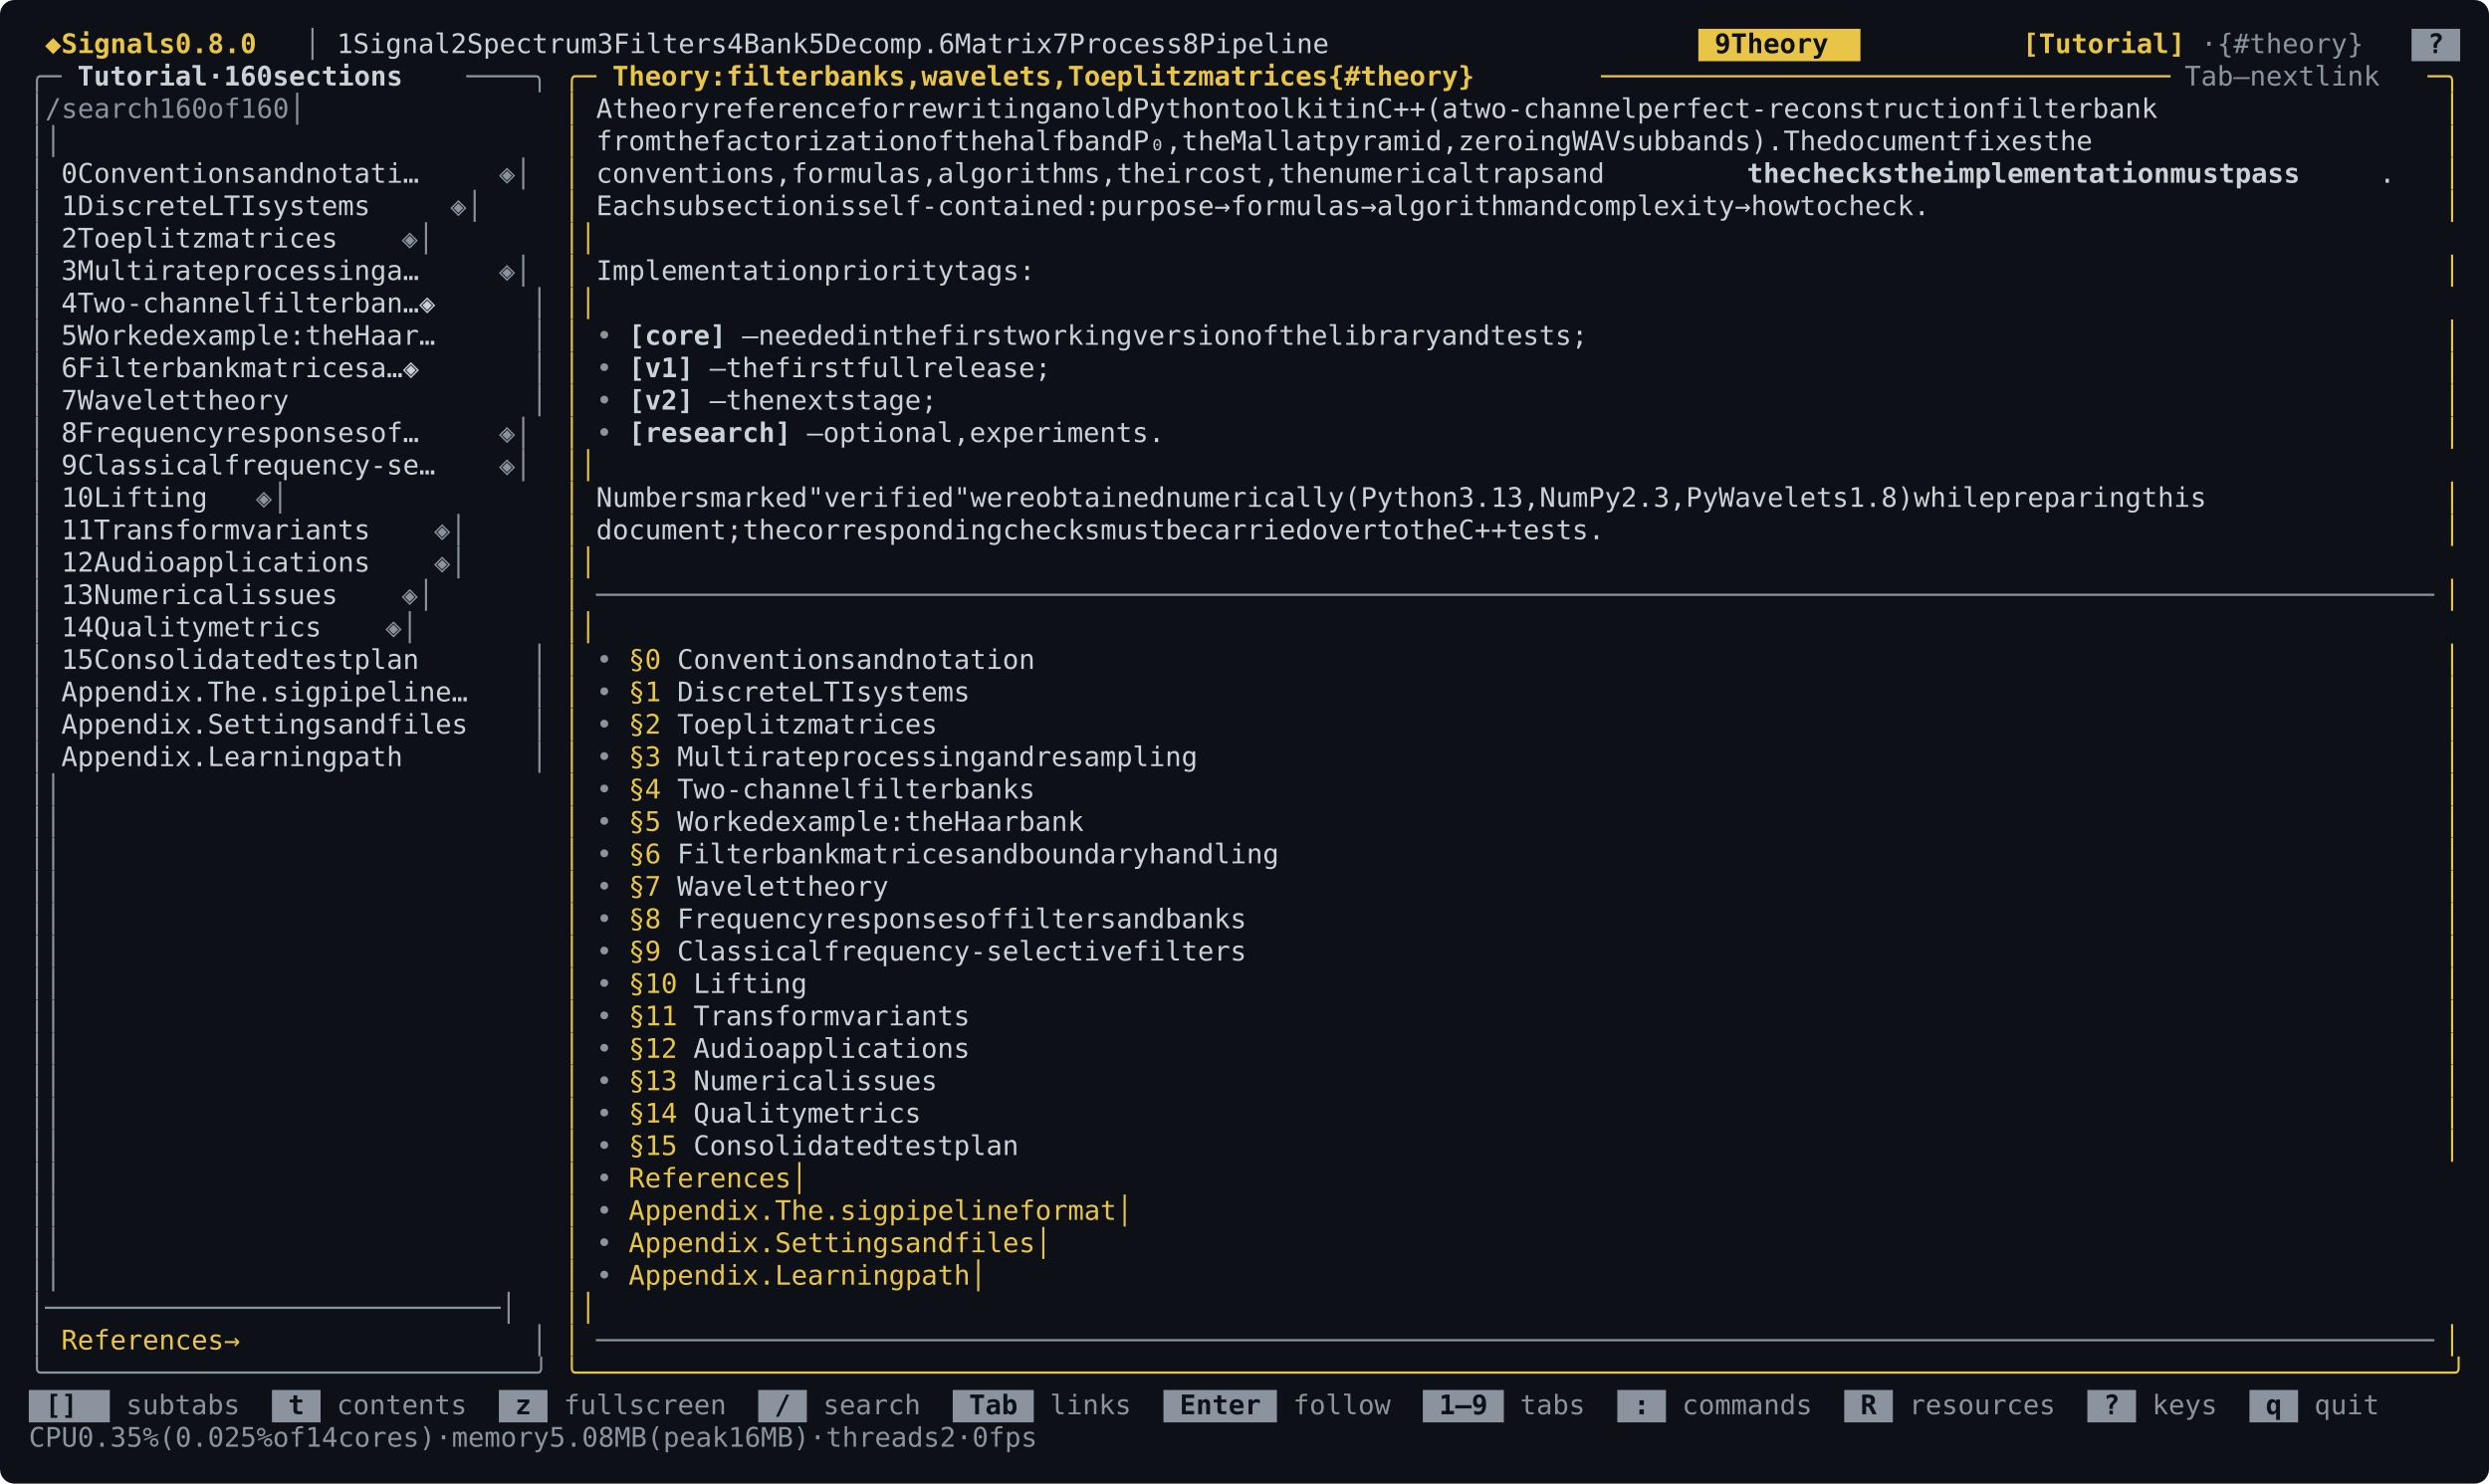
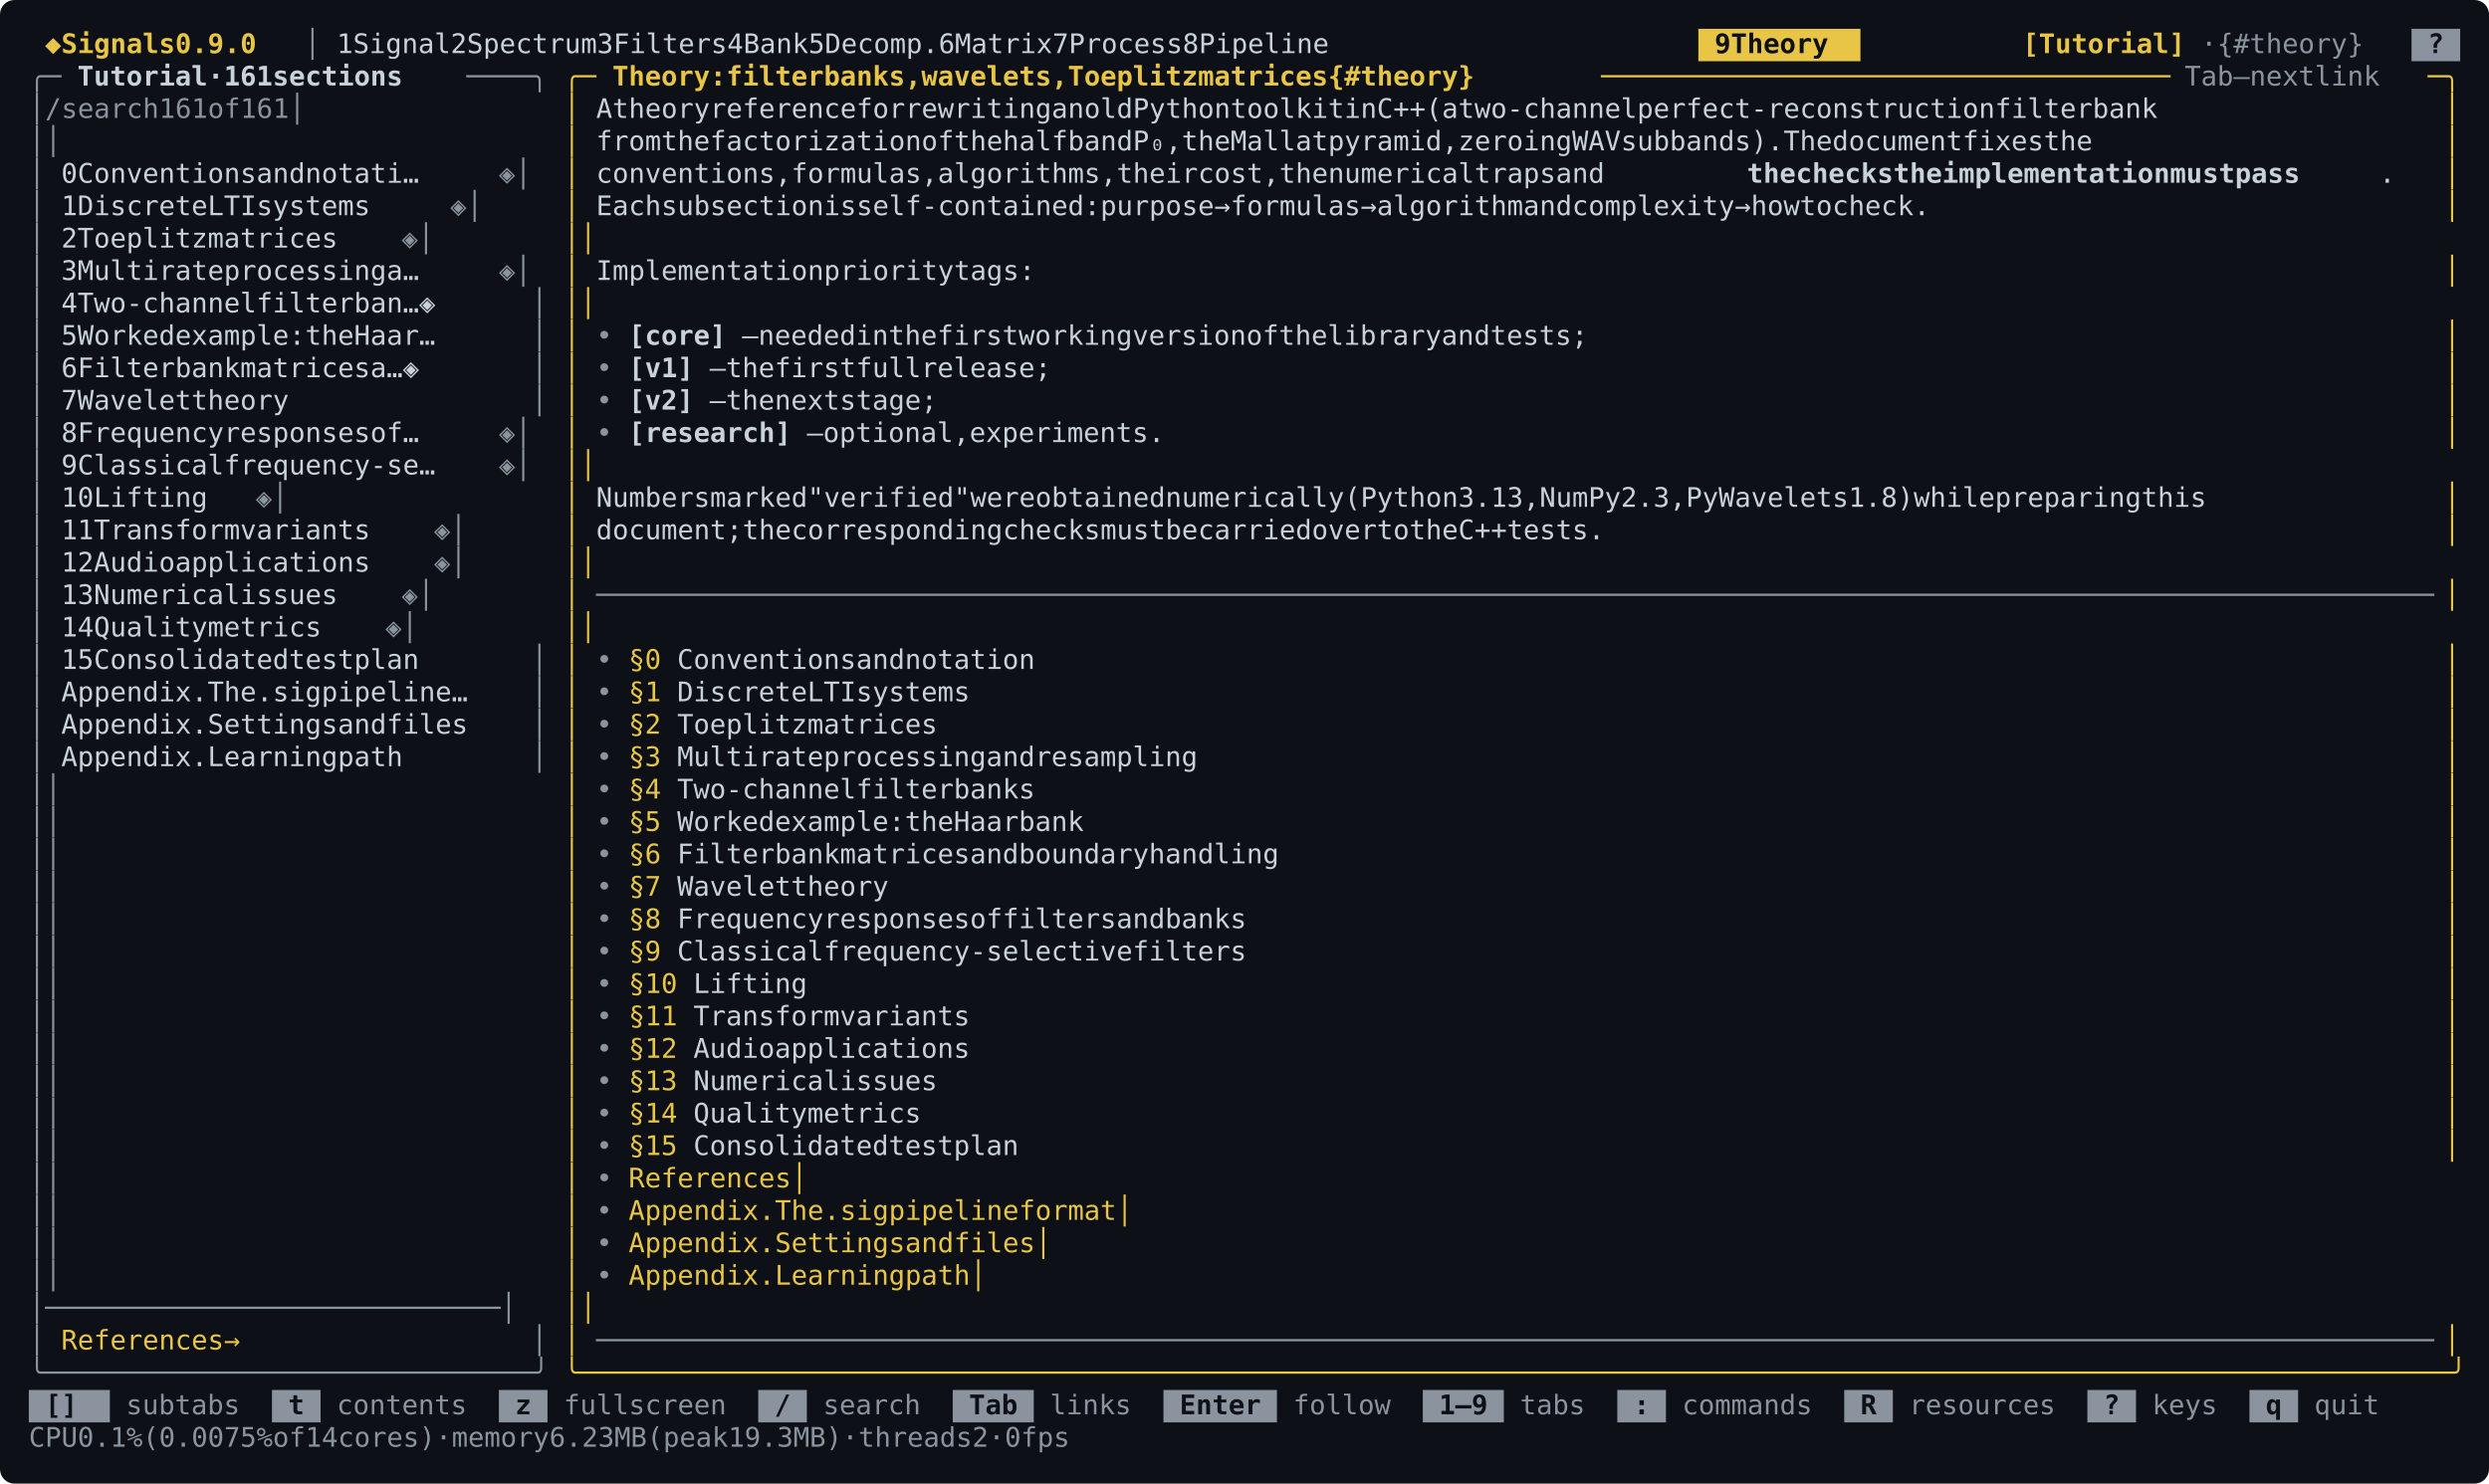
<svg xmlns="http://www.w3.org/2000/svg" width="1382" height="824" viewBox="0 0 1382 824" font-family="ui-monospace, SFMono-Regular, Menlo, Consolas, &quot;DejaVu Sans Mono&quot;, &quot;Liberation Mono&quot;, monospace" font-size="15">
  <rect width="1382" height="824" rx="8" fill="#0d1117" />
  <rect x="943" y="16" width="90" height="18" fill="#e8c547" />
  <rect x="1339" y="16" width="27" height="18" fill="#8b949e" />
-   <text x="25 43 52 61 70 79 88 97 115 124 133 142 151" y="29.5" fill="#e8c547" font-weight="bold">◆Signals0.8.0</text>
+   <text x="25 43 52 61 70 79 88 97 115 124 133 142 151" y="29.5" fill="#e8c547" font-weight="bold">◆Signals0.9.0</text>
  <text x="169" y="29.5" fill="#8b949e">│</text>
  <text x="187 205 214 223 232 241 250 277 295 304 313 322 331 340 349 358 385 403 412 421 430 439 448 457 484 502 511 520 529 556 574 583 592 601 610 619 628 655 673 682 691 700 709 718 745 763 772 781 790 799 808 817 844 862 871 880 889 898 907 916 925" y="29.5" fill="#c9d1d9">1Signal2Spectrum3Filters4Bank5Decomp.6Matrix7Process8Pipeline</text>
  <text x="952 970 979 988 997 1006 1015" y="29.5" fill="#0d1117" font-weight="bold">9Theory</text>
  <text x="1123 1132 1141 1150 1159 1168 1177 1186 1195 1204" y="29.5" fill="#e8c547" font-weight="bold">[Tutorial]</text>
  <text x="1222 1240 1249 1258 1267 1276 1285 1294 1303 1312" y="29.5" fill="#8b949e">·{#theory}</text>
  <text x="1348" y="29.5" fill="#0d1117" font-weight="bold">?</text>
  <text x="16 25" y="47.5" fill="#8b949e">╭─</text>
-   <text x="43 52 61 70 79 88 97 106 124 142 151 160 178 187 196 205 214 223 232 241" y="47.5" fill="#c9d1d9" font-weight="bold">Tutorial·160sections</text>
+   <text x="43 52 61 70 79 88 97 106 124 142 151 160 178 187 196 205 214 223 232 241" y="47.5" fill="#c9d1d9" font-weight="bold">Tutorial·161sections</text>
  <text x="259 268 277 286 295" y="47.5" fill="#8b949e">────╮</text>
  <text x="313 322" y="47.5" fill="#e8c547">╭─</text>
  <text x="340 349 358 367 376 385 394 412 421 430 439 448 457 475 484 493 502 511 520 538 547 556 565 574 583 592 601 610 628 637 646 655 664 673 682 691 709 718 727 736 745 754 763 772 799 808 817 826 835 844 853 862 871" y="47.5" fill="#e8c547" font-weight="bold">Theory:filterbanks,wavelets,Toeplitzmatrices{#theory}</text>
  <text x="889 898 907 916 925 934 943 952 961 970 979 988 997 1006 1015 1024 1033 1042 1051 1060 1069 1078 1087 1096 1105 1114 1123 1132 1141 1150 1159 1168 1177 1186 1195" y="47.5" fill="#e8c547">───────────────────────────────────</text>
  <text x="1213 1222 1231 1249 1267 1276 1285 1294 1312 1321 1330 1339" y="47.5" fill="#8b949e">Tab—nextlink</text>
  <text x="1348 1357" y="47.5" fill="#e8c547">─╮</text>
-   <text x="16 34 52 61 70 79 88 97 196 205 214 232 241 259 268 277 295" y="65.5" fill="#8b949e">│/search160of160│</text>
+   <text x="16 34 52 61 70 79 88 97 196 205 214 232 241 259 268 277 295" y="65.5" fill="#8b949e">│/search161of161│</text>
  <text x="313" y="65.5" fill="#e8c547">│</text>
  <text x="331 349 358 367 376 385 394 412 421 430 439 448 457 466 475 484 502 511 520 538 547 556 565 574 583 592 601 610 628 637 655 664 673 691 700 709 718 727 736 754 763 772 781 790 799 808 826 835 853 862 871 889 898 916 925 934 943 952 961 970 979 988 997 1006 1024 1033 1042 1051 1060 1069 1078 1087 1096 1105 1114 1123 1132 1141 1150 1159 1168 1177 1186 1195 1204 1213 1231 1240 1249 1258 1267 1276 1294 1303 1312 1321" y="65.5" fill="#c9d1d9">AtheoryreferenceforrewritinganoldPythontoolkitinC++(atwo-channelperfect-reconstructionfilterbank</text>
  <text x="1357" y="65.5" fill="#e8c547">│</text>
  <text x="16 295" y="83.5" fill="#8b949e">││</text>
  <text x="313" y="83.5" fill="#e8c547">│</text>
  <text x="331 340 349 358 376 385 394 412 421 430 439 448 457 466 475 484 493 502 511 520 538 547 565 574 583 601 610 619 628 637 646 655 664 682 691 700 718 727 736 754 763 772 781 790 799 817 826 835 844 853 862 871 880 898 907 916 925 934 943 952 970 979 988 1006 1015 1024 1033 1042 1051 1060 1069 1078 1087 1105 1114 1123 1141 1150 1159 1168 1177 1186 1195 1204 1222 1231 1240 1249 1258 1276 1285 1294" y="83.5" fill="#c9d1d9">fromthefactorizationofthehalfbandP₀,theMallatpyramid,zeroingWAVsubbands).Thedocumentfixesthe</text>
  <text x="1357" y="83.5" fill="#e8c547">│</text>
  <text x="16" y="101.5" fill="#8b949e">│</text>
  <text x="34 61 70 79 88 97 106 115 124 133 142 151 169 178 187 205 214 223 232 241 250 259" y="101.5" fill="#c9d1d9">0Conventionsandnotati…</text>
  <text x="277 295" y="101.5" fill="#8b949e">◈│</text>
  <text x="313" y="101.5" fill="#e8c547">│</text>
  <text x="331 340 349 358 367 376 385 394 403 412 421 430 448 457 466 475 484 493 502 511 520 538 547 556 565 574 583 592 601 610 619 628 646 655 664 673 682 700 709 718 727 736 754 763 772 790 799 808 817 826 835 844 853 862 880 889 898 907 916 934 943 952" y="101.5" fill="#c9d1d9">conventions,formulas,algorithms,theircost,thenumericaltrapsand</text>
  <text x="970 979 988 1006 1015 1024 1033 1042 1051 1069 1078 1087 1105 1114 1123 1132 1141 1150 1159 1168 1177 1186 1195 1204 1213 1222 1240 1249 1258 1267 1285 1294 1303 1312" y="101.5" fill="#c9d1d9" font-weight="bold">thecheckstheimplementationmustpass</text>
  <text x="1321" y="101.5" fill="#c9d1d9">.</text>
  <text x="1357" y="101.5" fill="#e8c547">│</text>
  <text x="16" y="119.5" fill="#8b949e">│</text>
  <text x="34 61 70 79 88 97 106 115 124 142 151 160 178 187 196 205 214 223 232" y="119.5" fill="#c9d1d9">1DiscreteLTIsystems</text>
  <text x="250 295" y="119.5" fill="#8b949e">◈│</text>
  <text x="313" y="119.5" fill="#e8c547">│</text>
  <text x="331 340 349 358 376 385 394 403 412 421 430 439 448 457 475 484 502 511 520 529 538 547 556 565 574 583 592 601 610 619 628 646 655 664 673 682 691 700 718 736 745 754 763 772 781 790 799 817 835 844 853 862 871 880 889 898 907 925 934 943 961 970 979 988 997 1006 1015 1024 1033 1042 1060 1078 1087 1096 1114 1123 1141 1150 1159 1168 1177 1186" y="119.5" fill="#c9d1d9">Eachsubsectionisself-contained:purpose→formulas→algorithmandcomplexity→howtocheck.</text>
  <text x="1357" y="119.5" fill="#e8c547">│</text>
  <text x="16" y="137.5" fill="#8b949e">│</text>
  <text x="34 61 70 79 88 97 106 115 124 142 151 160 169 178 187 196 205" y="137.5" fill="#c9d1d9">2Toeplitzmatrices</text>
  <text x="223 295" y="137.5" fill="#8b949e">◈│</text>
  <text x="313 1357" y="137.5" fill="#e8c547">││</text>
  <text x="16" y="155.5" fill="#8b949e">│</text>
  <text x="34 61 70 79 88 97 106 115 124 133 151 160 169 178 187 196 205 214 223 232 250 259" y="155.5" fill="#c9d1d9">3Multirateprocessinga…</text>
  <text x="277 295" y="155.5" fill="#8b949e">◈│</text>
  <text x="313" y="155.5" fill="#e8c547">│</text>
  <text x="331 340 349 358 367 376 385 394 403 412 421 430 439 448 466 475 484 493 502 511 520 529 547 556 565 574 583" y="155.5" fill="#c9d1d9">Implementationprioritytags:</text>
  <text x="1357" y="155.5" fill="#e8c547">│</text>
  <text x="16" y="173.5" fill="#8b949e">│</text>
  <text x="34 61 70 79 88 97 106 115 124 133 142 151 169 178 187 196 205 214 232 241 250 259 277" y="173.5" fill="#c9d1d9">4Two-channelfilterban…◈</text>
  <text x="295" y="173.5" fill="#8b949e">│</text>
  <text x="313 1357" y="173.5" fill="#e8c547">││</text>
  <text x="16" y="191.5" fill="#8b949e">│</text>
  <text x="34 61 70 79 88 97 106 124 133 142 151 160 169 178 187 205 214 223 241 250 259 268 277" y="191.5" fill="#c9d1d9">5Workedexample:theHaar…</text>
  <text x="295" y="191.5" fill="#8b949e">│</text>
  <text x="313" y="191.5" fill="#e8c547">│</text>
  <text x="331" y="191.5" fill="#8b949e">•</text>
  <text x="349 358 367 376 385 394" y="191.5" fill="#c9d1d9" font-weight="bold">[core]</text>
  <text x="412 430 439 448 457 466 475 493 502 520 529 538 556 565 574 583 592 610 619 628 637 646 655 664 682 691 700 709 718 727 736 754 763 781 790 799 817 826 835 844 853 862 871 889 898 907 925 934 943 952 961 970" y="191.5" fill="#c9d1d9">—neededinthefirstworkingversionofthelibraryandtests;</text>
  <text x="1357" y="191.5" fill="#e8c547">│</text>
  <text x="16" y="209.5" fill="#8b949e">│</text>
  <text x="34 61 70 79 88 97 106 124 133 142 151 169 178 187 196 205 214 223 232 250 259 277" y="209.5" fill="#c9d1d9">6Filterbankmatricesa…◈</text>
  <text x="295" y="209.5" fill="#8b949e">│</text>
  <text x="313" y="209.5" fill="#e8c547">│</text>
  <text x="331" y="209.5" fill="#8b949e">•</text>
  <text x="349 358 367 376" y="209.5" fill="#c9d1d9" font-weight="bold">[v1]</text>
  <text x="394 412 421 430 448 457 466 475 484 502 511 520 529 547 556 565 574 583 592 601 610" y="209.5" fill="#c9d1d9">—thefirstfullrelease;</text>
  <text x="1357" y="209.5" fill="#e8c547">│</text>
  <text x="16" y="227.5" fill="#8b949e">│</text>
  <text x="34 61 70 79 88 97 106 115 133 142 151 160 169 178" y="227.5" fill="#c9d1d9">7Wavelettheory</text>
  <text x="295" y="227.5" fill="#8b949e">│</text>
  <text x="313" y="227.5" fill="#e8c547">│</text>
  <text x="331" y="227.5" fill="#8b949e">•</text>
  <text x="349 358 367 376" y="227.5" fill="#c9d1d9" font-weight="bold">[v2]</text>
  <text x="394 412 421 430 448 457 466 475 493 502 511 520 529 538" y="227.5" fill="#c9d1d9">—thenextstage;</text>
  <text x="1357" y="227.5" fill="#e8c547">│</text>
  <text x="16" y="245.5" fill="#8b949e">│</text>
  <text x="34 61 70 79 88 97 106 115 124 133 151 160 169 178 187 196 205 214 223 241 250 259" y="245.5" fill="#c9d1d9">8Frequencyresponsesof…</text>
  <text x="277 295" y="245.5" fill="#8b949e">◈│</text>
  <text x="313" y="245.5" fill="#e8c547">│</text>
  <text x="331" y="245.5" fill="#8b949e">•</text>
  <text x="349 358 367 376 385 394 403 412 421 430" y="245.5" fill="#c9d1d9" font-weight="bold">[research]</text>
  <text x="448 466 475 484 493 502 511 520 529 538 556 565 574 583 592 601 610 619 628 637 646 655" y="245.5" fill="#c9d1d9">—optional,experiments.</text>
  <text x="1357" y="245.5" fill="#e8c547">│</text>
  <text x="16" y="263.5" fill="#8b949e">│</text>
  <text x="34 61 70 79 88 97 106 115 124 133 151 160 169 178 187 196 205 214 223 232 241 250 259" y="263.5" fill="#c9d1d9">9Classicalfrequency-se…</text>
  <text x="277 295" y="263.5" fill="#8b949e">◈│</text>
  <text x="313 1357" y="263.5" fill="#e8c547">││</text>
  <text x="16" y="281.5" fill="#8b949e">│</text>
  <text x="34 43 70 79 88 97 106 115 124" y="281.5" fill="#c9d1d9">10Lifting</text>
  <text x="142 295" y="281.5" fill="#8b949e">◈│</text>
  <text x="313" y="281.5" fill="#e8c547">│</text>
  <text x="331 340 349 358 367 376 385 403 412 421 430 439 448 466 475 484 493 502 511 520 529 538 547 565 574 583 592 610 619 628 637 646 655 664 673 691 700 709 718 727 736 745 754 763 772 781 799 808 817 826 835 844 853 871 880 889 898 907 925 934 943 952 961 979 988 997 1006 1024 1033 1042 1051 1060 1069 1078 1087 1096 1105 1123 1132 1141 1150 1168 1177 1186 1195 1204 1222 1231 1240 1249 1258 1267 1276 1285 1294 1312 1321 1330 1339" y="281.5" fill="#c9d1d9">Numbersmarked"verified"wereobtainednumerically(Python3.13,NumPy2.3,PyWavelets1.8)whilepreparingthis</text>
  <text x="1357" y="281.5" fill="#e8c547">│</text>
  <text x="16" y="299.5" fill="#8b949e">│</text>
  <text x="34 43 70 79 88 97 106 115 124 133 142 160 169 178 187 196 205 214 223" y="299.5" fill="#c9d1d9">11Transformvariants</text>
  <text x="241 295" y="299.5" fill="#8b949e">◈│</text>
  <text x="313" y="299.5" fill="#e8c547">│</text>
  <text x="331 340 349 358 367 376 385 394 403 421 430 439 457 466 475 484 493 502 511 520 529 538 547 556 565 583 592 601 610 619 628 646 655 664 673 691 700 718 727 736 745 754 763 772 790 799 808 817 835 844 862 871 880 898 907 916 934 943 952 961 970 979" y="299.5" fill="#c9d1d9">document;thecorrespondingchecksmustbecarriedovertotheC++tests.</text>
  <text x="1357" y="299.5" fill="#e8c547">│</text>
  <text x="16" y="317.5" fill="#8b949e">│</text>
  <text x="34 43 70 79 88 97 106 124 133 142 151 160 169 178 187 196 205 214 223" y="317.5" fill="#c9d1d9">12Audioapplications</text>
  <text x="241 295" y="317.5" fill="#8b949e">◈│</text>
  <text x="313 1357" y="317.5" fill="#e8c547">││</text>
  <text x="16" y="335.5" fill="#8b949e">│</text>
  <text x="34 43 70 79 88 97 106 115 124 133 142 160 169 178 187 196 205" y="335.5" fill="#c9d1d9">13Numericalissues</text>
  <text x="223 295" y="335.5" fill="#8b949e">◈│</text>
  <text x="313" y="335.5" fill="#e8c547">│</text>
  <text x="331 340 349 358 367 376 385 394 403 412 421 430 439 448 457 466 475 484 493 502 511 520 529 538 547 556 565 574 583 592 601 610 619 628 637 646 655 664 673 682 691 700 709 718 727 736 745 754 763 772 781 790 799 808 817 826 835 844 853 862 871 880 889 898 907 916 925 934 943 952 961 970 979 988 997 1006 1015 1024 1033 1042 1051 1060 1069 1078 1087 1096 1105 1114 1123 1132 1141 1150 1159 1168 1177 1186 1195 1204 1213 1222 1231 1240 1249 1258 1267 1276 1285 1294 1303 1312 1321 1330 1339" y="335.5" fill="#8b949e">─────────────────────────────────────────────────────────────────────────────────────────────────────────────────</text>
  <text x="1357" y="335.5" fill="#e8c547">│</text>
  <text x="16" y="353.5" fill="#8b949e">│</text>
  <text x="34 43 70 79 88 97 106 115 124 142 151 160 169 178 187 196" y="353.5" fill="#c9d1d9">14Qualitymetrics</text>
  <text x="214 295" y="353.5" fill="#8b949e">◈│</text>
  <text x="313 1357" y="353.5" fill="#e8c547">││</text>
  <text x="16" y="371.5" fill="#8b949e">│</text>
  <text x="34 43 70 79 88 97 106 115 124 133 142 151 160 169 187 196 205 214 232 241 250 259" y="371.5" fill="#c9d1d9">15Consolidatedtestplan</text>
  <text x="295" y="371.5" fill="#8b949e">│</text>
  <text x="313" y="371.5" fill="#e8c547">│</text>
  <text x="331" y="371.5" fill="#8b949e">•</text>
  <text x="349 358" y="371.5" fill="#e8c547">§0</text>
  <text x="376 385 394 403 412 421 430 439 448 457 466 484 493 502 520 529 538 547 556 565 574 583" y="371.5" fill="#c9d1d9">Conventionsandnotation</text>
  <text x="1357" y="371.5" fill="#e8c547">│</text>
  <text x="16" y="389.5" fill="#8b949e">│</text>
  <text x="34 43 52 61 70 79 88 97 106 124 133 142 160 169 178 187 205 214 223 232 241 250 259 268 277" y="389.5" fill="#c9d1d9">Appendix.The.sigpipeline…</text>
  <text x="295" y="389.5" fill="#8b949e">│</text>
  <text x="313" y="389.5" fill="#e8c547">│</text>
  <text x="331" y="389.5" fill="#8b949e">•</text>
  <text x="349 358" y="389.5" fill="#e8c547">§1</text>
  <text x="376 385 394 403 412 421 430 439 457 466 475 493 502 511 520 529 538 547" y="389.5" fill="#c9d1d9">DiscreteLTIsystems</text>
  <text x="1357" y="389.5" fill="#e8c547">│</text>
  <text x="16" y="407.5" fill="#8b949e">│</text>
  <text x="34 43 52 61 70 79 88 97 106 124 133 142 151 160 169 178 187 205 214 223 241 250 259 268 277" y="407.5" fill="#c9d1d9">Appendix.Settingsandfiles</text>
  <text x="295" y="407.5" fill="#8b949e">│</text>
  <text x="313" y="407.5" fill="#e8c547">│</text>
  <text x="331" y="407.5" fill="#8b949e">•</text>
  <text x="349 358" y="407.5" fill="#e8c547">§2</text>
  <text x="376 385 394 403 412 421 430 439 457 466 475 484 493 502 511 520" y="407.5" fill="#c9d1d9">Toeplitzmatrices</text>
  <text x="1357" y="407.5" fill="#e8c547">│</text>
  <text x="16" y="425.5" fill="#8b949e">│</text>
  <text x="34 43 52 61 70 79 88 97 106 124 133 142 151 160 169 178 187 205 214 223 232" y="425.5" fill="#c9d1d9">Appendix.Learningpath</text>
  <text x="295" y="425.5" fill="#8b949e">│</text>
  <text x="313" y="425.5" fill="#e8c547">│</text>
  <text x="331" y="425.5" fill="#8b949e">•</text>
  <text x="349 358" y="425.5" fill="#e8c547">§3</text>
  <text x="376 385 394 403 412 421 430 439 448 466 475 484 493 502 511 520 529 538 547 565 574 583 601 610 619 628 637 646 655 664 673 682" y="425.5" fill="#c9d1d9">Multirateprocessingandresampling</text>
  <text x="1357" y="425.5" fill="#e8c547">│</text>
  <text x="16 295" y="443.5" fill="#8b949e">││</text>
  <text x="313" y="443.5" fill="#e8c547">│</text>
  <text x="331" y="443.5" fill="#8b949e">•</text>
  <text x="349 358" y="443.5" fill="#e8c547">§4</text>
  <text x="376 385 394 403 412 421 430 439 448 457 466 484 493 502 511 520 529 547 556 565 574 583" y="443.5" fill="#c9d1d9">Two-channelfilterbanks</text>
  <text x="1357" y="443.5" fill="#e8c547">│</text>
  <text x="16 295" y="461.5" fill="#8b949e">││</text>
  <text x="313" y="461.5" fill="#e8c547">│</text>
  <text x="331" y="461.5" fill="#8b949e">•</text>
  <text x="349 358" y="461.5" fill="#e8c547">§5</text>
  <text x="376 385 394 403 412 421 439 448 457 466 475 484 493 502 520 529 538 556 565 574 583 601 610 619 628" y="461.5" fill="#c9d1d9">Workedexample:theHaarbank</text>
  <text x="1357" y="461.5" fill="#e8c547">│</text>
  <text x="16 295" y="479.5" fill="#8b949e">││</text>
  <text x="313" y="479.5" fill="#e8c547">│</text>
  <text x="331" y="479.5" fill="#8b949e">•</text>
  <text x="349 358" y="479.5" fill="#e8c547">§6</text>
  <text x="376 385 394 403 412 421 439 448 457 466 484 493 502 511 520 529 538 547 565 574 583 601 610 619 628 637 646 655 664 682 691 700 709 718 727 736 745" y="479.5" fill="#c9d1d9">Filterbankmatricesandboundaryhandling</text>
  <text x="1357" y="479.5" fill="#e8c547">│</text>
  <text x="16 295" y="497.5" fill="#8b949e">││</text>
  <text x="313" y="497.5" fill="#e8c547">│</text>
  <text x="331" y="497.5" fill="#8b949e">•</text>
  <text x="349 358" y="497.5" fill="#e8c547">§7</text>
  <text x="376 385 394 403 412 421 430 448 457 466 475 484 493" y="497.5" fill="#c9d1d9">Wavelettheory</text>
  <text x="1357" y="497.5" fill="#e8c547">│</text>
  <text x="16 295" y="515.5" fill="#8b949e">││</text>
  <text x="313" y="515.5" fill="#e8c547">│</text>
  <text x="331" y="515.5" fill="#8b949e">•</text>
  <text x="349 358" y="515.5" fill="#e8c547">§8</text>
  <text x="376 385 394 403 412 421 430 439 448 466 475 484 493 502 511 520 529 538 556 565 583 592 601 610 619 628 637 655 664 673 691 700 709 718 727" y="515.5" fill="#c9d1d9">Frequencyresponsesoffiltersandbanks</text>
  <text x="1357" y="515.5" fill="#e8c547">│</text>
  <text x="16 295" y="533.5" fill="#8b949e">││</text>
  <text x="313" y="533.5" fill="#e8c547">│</text>
  <text x="331" y="533.5" fill="#8b949e">•</text>
  <text x="349 358" y="533.5" fill="#e8c547">§9</text>
  <text x="376 385 394 403 412 421 430 439 448 466 475 484 493 502 511 520 529 538 547 556 565 574 583 592 601 610 619 628 646 655 664 673 682 691 700" y="533.5" fill="#c9d1d9">Classicalfrequency-selectivefilters</text>
  <text x="1357" y="533.5" fill="#e8c547">│</text>
  <text x="16 295" y="551.5" fill="#8b949e">││</text>
  <text x="313" y="551.5" fill="#e8c547">│</text>
  <text x="331" y="551.5" fill="#8b949e">•</text>
  <text x="349 358 367" y="551.5" fill="#e8c547">§10</text>
  <text x="385 394 403 412 421 430 439" y="551.5" fill="#c9d1d9">Lifting</text>
  <text x="1357" y="551.5" fill="#e8c547">│</text>
  <text x="16 295" y="569.5" fill="#8b949e">││</text>
  <text x="313" y="569.5" fill="#e8c547">│</text>
  <text x="331" y="569.5" fill="#8b949e">•</text>
  <text x="349 358 367" y="569.5" fill="#e8c547">§11</text>
  <text x="385 394 403 412 421 430 439 448 457 475 484 493 502 511 520 529 538" y="569.5" fill="#c9d1d9">Transformvariants</text>
  <text x="1357" y="569.5" fill="#e8c547">│</text>
  <text x="16 295" y="587.5" fill="#8b949e">││</text>
  <text x="313" y="587.5" fill="#e8c547">│</text>
  <text x="331" y="587.5" fill="#8b949e">•</text>
  <text x="349 358 367" y="587.5" fill="#e8c547">§12</text>
  <text x="385 394 403 412 421 439 448 457 466 475 484 493 502 511 520 529 538" y="587.5" fill="#c9d1d9">Audioapplications</text>
  <text x="1357" y="587.5" fill="#e8c547">│</text>
  <text x="16 295" y="605.5" fill="#8b949e">││</text>
  <text x="313" y="605.5" fill="#e8c547">│</text>
  <text x="331" y="605.5" fill="#8b949e">•</text>
  <text x="349 358 367" y="605.5" fill="#e8c547">§13</text>
  <text x="385 394 403 412 421 430 439 448 457 475 484 493 502 511 520" y="605.5" fill="#c9d1d9">Numericalissues</text>
  <text x="1357" y="605.5" fill="#e8c547">│</text>
  <text x="16 295" y="623.5" fill="#8b949e">││</text>
  <text x="313" y="623.5" fill="#e8c547">│</text>
  <text x="331" y="623.5" fill="#8b949e">•</text>
  <text x="349 358 367" y="623.5" fill="#e8c547">§14</text>
  <text x="385 394 403 412 421 430 439 457 466 475 484 493 502 511" y="623.5" fill="#c9d1d9">Qualitymetrics</text>
  <text x="1357" y="623.5" fill="#e8c547">│</text>
  <text x="16 295" y="641.5" fill="#8b949e">││</text>
  <text x="313" y="641.5" fill="#e8c547">│</text>
  <text x="331" y="641.5" fill="#8b949e">•</text>
  <text x="349 358 367" y="641.5" fill="#e8c547">§15</text>
  <text x="385 394 403 412 421 430 439 448 457 466 475 484 502 511 520 529 547 556 565 574" y="641.5" fill="#c9d1d9">Consolidatedtestplan</text>
  <text x="1357" y="641.5" fill="#e8c547">│</text>
  <text x="16 295" y="659.5" fill="#8b949e">││</text>
  <text x="313" y="659.5" fill="#e8c547">│</text>
  <text x="331" y="659.5" fill="#8b949e">•</text>
  <text x="349 358 367 376 385 394 403 412 421 430 1357" y="659.5" fill="#e8c547">References│</text>
  <text x="16 295" y="677.5" fill="#8b949e">││</text>
  <text x="313" y="677.5" fill="#e8c547">│</text>
  <text x="331" y="677.5" fill="#8b949e">•</text>
  <text x="349 358 367 376 385 394 403 412 421 439 448 457 475 484 493 502 520 529 538 547 556 565 574 583 601 610 619 628 637 646 1357" y="677.5" fill="#e8c547">Appendix.The.sigpipelineformat│</text>
  <text x="16 295" y="695.5" fill="#8b949e">││</text>
  <text x="313" y="695.5" fill="#e8c547">│</text>
  <text x="331" y="695.5" fill="#8b949e">•</text>
  <text x="349 358 367 376 385 394 403 412 421 439 448 457 466 475 484 493 502 520 529 538 556 565 574 583 592 1357" y="695.5" fill="#e8c547">Appendix.Settingsandfiles│</text>
  <text x="16 295" y="713.5" fill="#8b949e">││</text>
  <text x="313" y="713.5" fill="#e8c547">│</text>
  <text x="331" y="713.5" fill="#8b949e">•</text>
  <text x="349 358 367 376 385 394 403 412 421 439 448 457 466 475 484 493 502 520 529 538 547 1357" y="713.5" fill="#e8c547">Appendix.Learningpath│</text>
  <text x="16 34 43 52 61 70 79 88 97 106 115 124 133 142 151 160 169 178 187 196 205 214 223 232 241 250 259 268 277 295" y="731.5" fill="#8b949e">│────────────────────────────│</text>
  <text x="313 1357" y="731.5" fill="#e8c547">││</text>
  <text x="16" y="749.5" fill="#8b949e">│</text>
  <text x="34 43 52 61 70 79 88 97 106 115 133" y="749.5" fill="#e8c547">References→</text>
  <text x="295" y="749.5" fill="#8b949e">│</text>
  <text x="313" y="749.5" fill="#e8c547">│</text>
  <text x="331 340 349 358 367 376 385 394 403 412 421 430 439 448 457 466 475 484 493 502 511 520 529 538 547 556 565 574 583 592 601 610 619 628 637 646 655 664 673 682 691 700 709 718 727 736 745 754 763 772 781 790 799 808 817 826 835 844 853 862 871 880 889 898 907 916 925 934 943 952 961 970 979 988 997 1006 1015 1024 1033 1042 1051 1060 1069 1078 1087 1096 1105 1114 1123 1132 1141 1150 1159 1168 1177 1186 1195 1204 1213 1222 1231 1240 1249 1258 1267 1276 1285 1294 1303 1312 1321 1330 1339" y="749.5" fill="#8b949e">─────────────────────────────────────────────────────────────────────────────────────────────────────────────────</text>
  <text x="1357" y="749.5" fill="#e8c547">│</text>
  <text x="16 25 34 43 52 61 70 79 88 97 106 115 124 133 142 151 160 169 178 187 196 205 214 223 232 241 250 259 268 277 286 295" y="767.5" fill="#8b949e">╰──────────────────────────────╯</text>
  <text x="313 322 331 340 349 358 367 376 385 394 403 412 421 430 439 448 457 466 475 484 493 502 511 520 529 538 547 556 565 574 583 592 601 610 619 628 637 646 655 664 673 682 691 700 709 718 727 736 745 754 763 772 781 790 799 808 817 826 835 844 853 862 871 880 889 898 907 916 925 934 943 952 961 970 979 988 997 1006 1015 1024 1033 1042 1051 1060 1069 1078 1087 1096 1105 1114 1123 1132 1141 1150 1159 1168 1177 1186 1195 1204 1213 1222 1231 1240 1249 1258 1267 1276 1285 1294 1303 1312 1321 1330 1339 1348 1357" y="767.5" fill="#e8c547">╰───────────────────────────────────────────────────────────────────────────────────────────────────────────────────╯</text>
  <rect x="16" y="772" width="45" height="18" fill="#8b949e" />
  <rect x="151" y="772" width="27" height="18" fill="#8b949e" />
  <rect x="277" y="772" width="27" height="18" fill="#8b949e" />
  <rect x="421" y="772" width="27" height="18" fill="#8b949e" />
  <rect x="529" y="772" width="45" height="18" fill="#8b949e" />
  <rect x="646" y="772" width="63" height="18" fill="#8b949e" />
  <rect x="790" y="772" width="45" height="18" fill="#8b949e" />
  <rect x="898" y="772" width="27" height="18" fill="#8b949e" />
  <rect x="1024" y="772" width="27" height="18" fill="#8b949e" />
  <rect x="1159" y="772" width="27" height="18" fill="#8b949e" />
  <rect x="1249" y="772" width="27" height="18" fill="#8b949e" />
  <text x="25 43" y="785.5" fill="#0d1117" font-weight="bold">[]</text>
  <text x="70 79 88 97 106 115 124" y="785.5" fill="#8b949e">subtabs</text>
  <text x="160" y="785.5" fill="#0d1117" font-weight="bold">t</text>
  <text x="187 196 205 214 223 232 241 250" y="785.5" fill="#8b949e">contents</text>
  <text x="286" y="785.5" fill="#0d1117" font-weight="bold">z</text>
  <text x="313 322 331 340 349 358 367 376 385 394" y="785.5" fill="#8b949e">fullscreen</text>
  <text x="430" y="785.5" fill="#0d1117" font-weight="bold">/</text>
  <text x="457 466 475 484 493 502" y="785.5" fill="#8b949e">search</text>
  <text x="538 547 556" y="785.5" fill="#0d1117" font-weight="bold">Tab</text>
  <text x="583 592 601 610 619" y="785.5" fill="#8b949e">links</text>
  <text x="655 664 673 682 691" y="785.5" fill="#0d1117" font-weight="bold">Enter</text>
  <text x="718 727 736 745 754 763" y="785.5" fill="#8b949e">follow</text>
  <text x="799 808 817" y="785.5" fill="#0d1117" font-weight="bold">1–9</text>
  <text x="844 853 862 871" y="785.5" fill="#8b949e">tabs</text>
  <text x="907" y="785.5" fill="#0d1117" font-weight="bold">:</text>
  <text x="934 943 952 961 970 979 988 997" y="785.5" fill="#8b949e">commands</text>
  <text x="1033" y="785.5" fill="#0d1117" font-weight="bold">R</text>
  <text x="1060 1069 1078 1087 1096 1105 1114 1123 1132" y="785.5" fill="#8b949e">resources</text>
  <text x="1168" y="785.5" fill="#0d1117" font-weight="bold">?</text>
  <text x="1195 1204 1213 1222" y="785.5" fill="#8b949e">keys</text>
  <text x="1258" y="785.5" fill="#0d1117" font-weight="bold">q</text>
  <text x="1285 1294 1303 1312" y="785.5" fill="#8b949e">quit</text>
-   <text x="16 25 34 52 61 70 79 97 115 124 133 142 151 160 178 196 205 223 232 250 259 268 277 286 295 313 331 340 349 358 367 376 394 403 412 421 439 448 466 475 484 493 502 520 529 547 556 565 583 601 610 619 628 637 646 655 673 691 709 727 736 745" y="803.5" fill="#8b949e">CPU0.35%(0.025%of14cores)·memory5.08MB(peak16MB)·threads2·0fps</text>
+   <text x="16 25 34 52 61 70 88 106 115 124 133 142 151 160 178 196 205 223 232 250 259 268 277 286 295 313 331 340 349 358 367 376 394 403 412 421 439 448 466 475 484 493 502 520 529 538 547 565 574 583 601 619 628 637 646 655 664 673 691 709 727 745 754 763" y="803.5" fill="#8b949e">CPU0.1%(0.0075%of14cores)·memory6.23MB(peak19.3MB)·threads2·0fps</text>
</svg>
